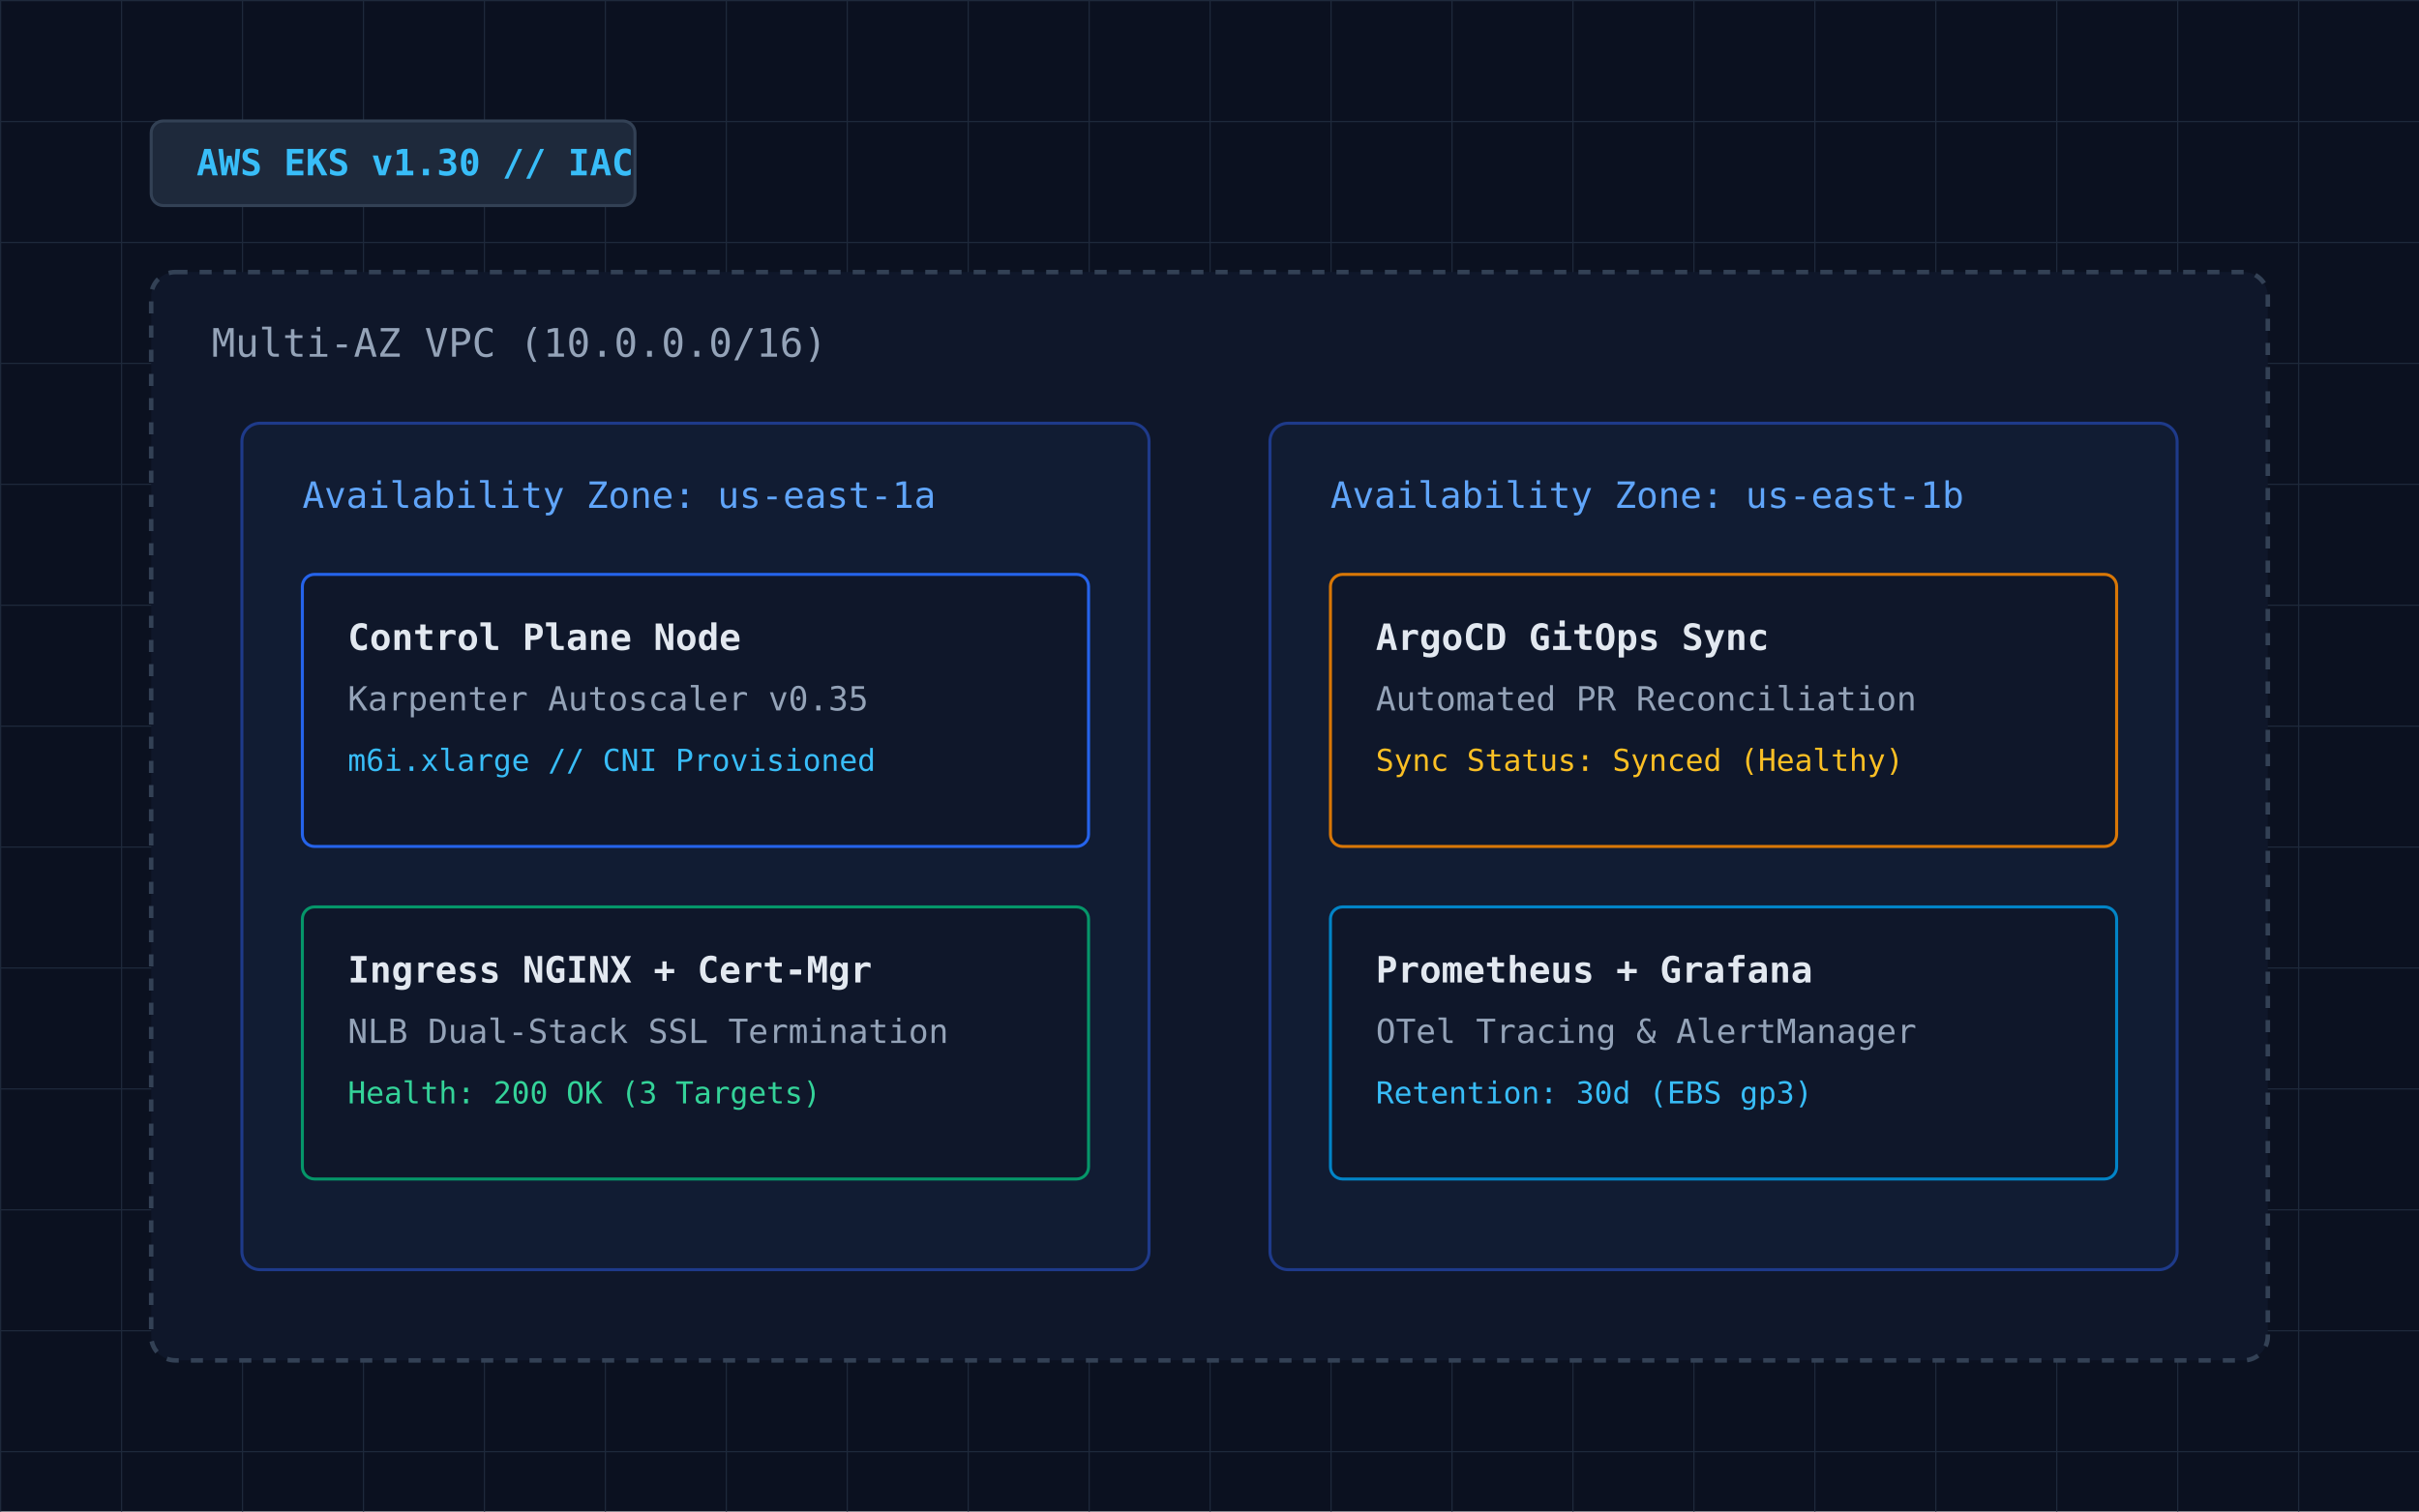
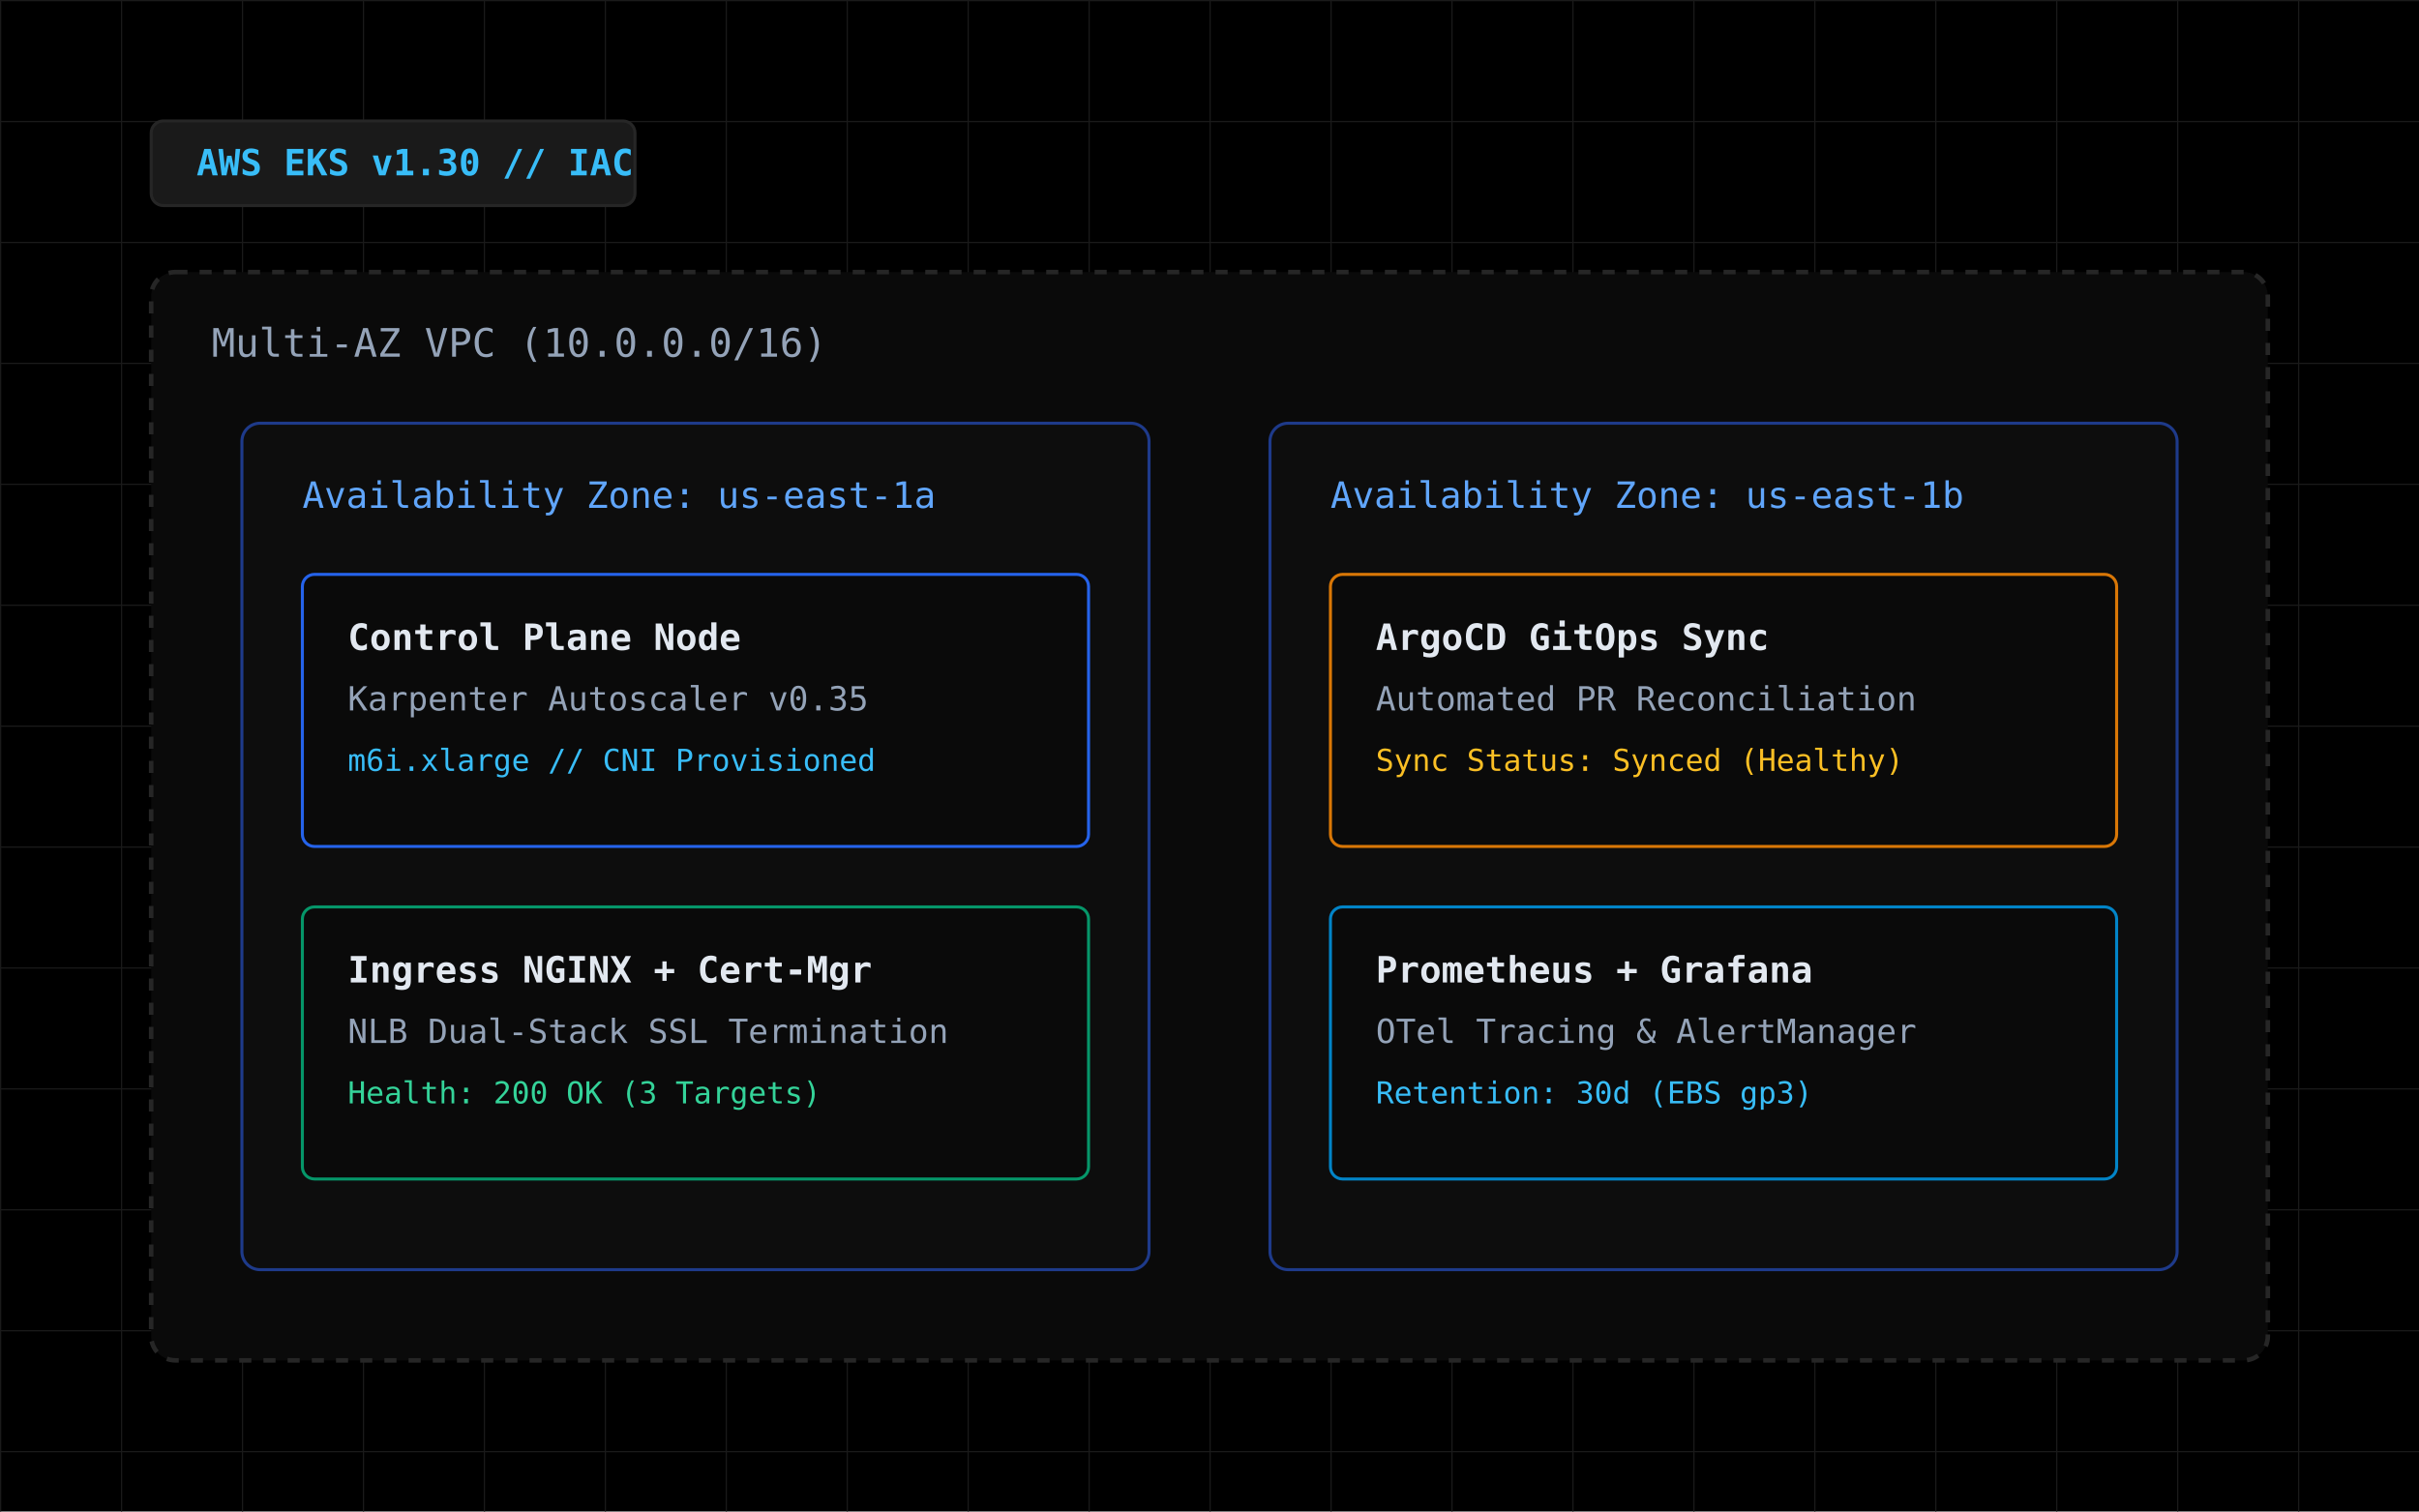
<svg xmlns="http://www.w3.org/2000/svg" viewBox="0 0 800 500" width="800" height="500">
-   <rect width="800" height="500" fill="#0b1120" />
+   <rect width="800" height="500" fill="#000000" />
  <defs>
    <pattern id="grid" width="40" height="40" patternUnits="userSpaceOnUse">
-       <path d="M 40 0 L 0 0 0 40" fill="none" stroke="#1e293b" stroke-width="0.8" />
+       <path d="M 40 0 L 0 0 0 40" fill="none" stroke="#1a1a1a" stroke-width="0.8" />
    </pattern>
  </defs>
  <rect width="800" height="500" fill="url(#grid)" />
-   <rect x="50" y="40" width="160" height="28" rx="4" fill="#1e293b" stroke="#334155" stroke-width="1" />
+   <rect x="50" y="40" width="160" height="28" rx="4" fill="#1a1a1a" stroke="#262626" stroke-width="1" />
  <text x="65" y="58" font-family="monospace" font-size="12" fill="#38bdf8" font-weight="bold">AWS EKS v1.30 // IAC</text>
-   <rect x="50" y="90" width="700" height="360" rx="8" fill="#0f172a" stroke="#334155" stroke-width="1.5" stroke-dasharray="4 4" />
+   <rect x="50" y="90" width="700" height="360" rx="8" fill="#0a0a0a" stroke="#262626" stroke-width="1.5" stroke-dasharray="4 4" />
  <text x="70" y="118" font-family="monospace" font-size="13" fill="#94a3b8">Multi-AZ VPC (10.0.0.0/16)</text>
-   <rect x="80" y="140" width="300" height="280" rx="6" fill="#111c33" stroke="#1e3a8a" stroke-width="1" />
+   <rect x="80" y="140" width="300" height="280" rx="6" fill="#0d0d0d" stroke="#1e3a8a" stroke-width="1" />
  <text x="100" y="168" font-family="monospace" font-size="12" fill="#60a5fa">Availability Zone: us-east-1a</text>
-   <rect x="100" y="190" width="260" height="90" rx="4" fill="#0f172a" stroke="#2563eb" stroke-width="1" />
+   <rect x="100" y="190" width="260" height="90" rx="4" fill="#0a0a0a" stroke="#2563eb" stroke-width="1" />
  <text x="115" y="215" font-family="monospace" font-size="12" fill="#e2e8f0" font-weight="bold">Control Plane Node</text>
  <text x="115" y="235" font-family="monospace" font-size="11" fill="#94a3b8">Karpenter Autoscaler v0.35</text>
  <text x="115" y="255" font-family="monospace" font-size="10" fill="#38bdf8">m6i.xlarge // CNI Provisioned</text>
-   <rect x="100" y="300" width="260" height="90" rx="4" fill="#0f172a" stroke="#059669" stroke-width="1" />
+   <rect x="100" y="300" width="260" height="90" rx="4" fill="#0a0a0a" stroke="#059669" stroke-width="1" />
  <text x="115" y="325" font-family="monospace" font-size="12" fill="#e2e8f0" font-weight="bold">Ingress NGINX + Cert-Mgr</text>
  <text x="115" y="345" font-family="monospace" font-size="11" fill="#94a3b8">NLB Dual-Stack SSL Termination</text>
  <text x="115" y="365" font-family="monospace" font-size="10" fill="#34d399">Health: 200 OK (3 Targets)</text>
-   <rect x="420" y="140" width="300" height="280" rx="6" fill="#111c33" stroke="#1e3a8a" stroke-width="1" />
+   <rect x="420" y="140" width="300" height="280" rx="6" fill="#0d0d0d" stroke="#1e3a8a" stroke-width="1" />
  <text x="440" y="168" font-family="monospace" font-size="12" fill="#60a5fa">Availability Zone: us-east-1b</text>
-   <rect x="440" y="190" width="260" height="90" rx="4" fill="#0f172a" stroke="#d97706" stroke-width="1" />
+   <rect x="440" y="190" width="260" height="90" rx="4" fill="#0a0a0a" stroke="#d97706" stroke-width="1" />
  <text x="455" y="215" font-family="monospace" font-size="12" fill="#e2e8f0" font-weight="bold">ArgoCD GitOps Sync</text>
  <text x="455" y="235" font-family="monospace" font-size="11" fill="#94a3b8">Automated PR Reconciliation</text>
  <text x="455" y="255" font-family="monospace" font-size="10" fill="#fbbf24">Sync Status: Synced (Healthy)</text>
-   <rect x="440" y="300" width="260" height="90" rx="4" fill="#0f172a" stroke="#0284c7" stroke-width="1" />
+   <rect x="440" y="300" width="260" height="90" rx="4" fill="#0a0a0a" stroke="#0284c7" stroke-width="1" />
  <text x="455" y="325" font-family="monospace" font-size="12" fill="#e2e8f0" font-weight="bold">Prometheus + Grafana</text>
  <text x="455" y="345" font-family="monospace" font-size="11" fill="#94a3b8">OTel Tracing &amp; AlertManager</text>
  <text x="455" y="365" font-family="monospace" font-size="10" fill="#38bdf8">Retention: 30d (EBS gp3)</text>
</svg>
